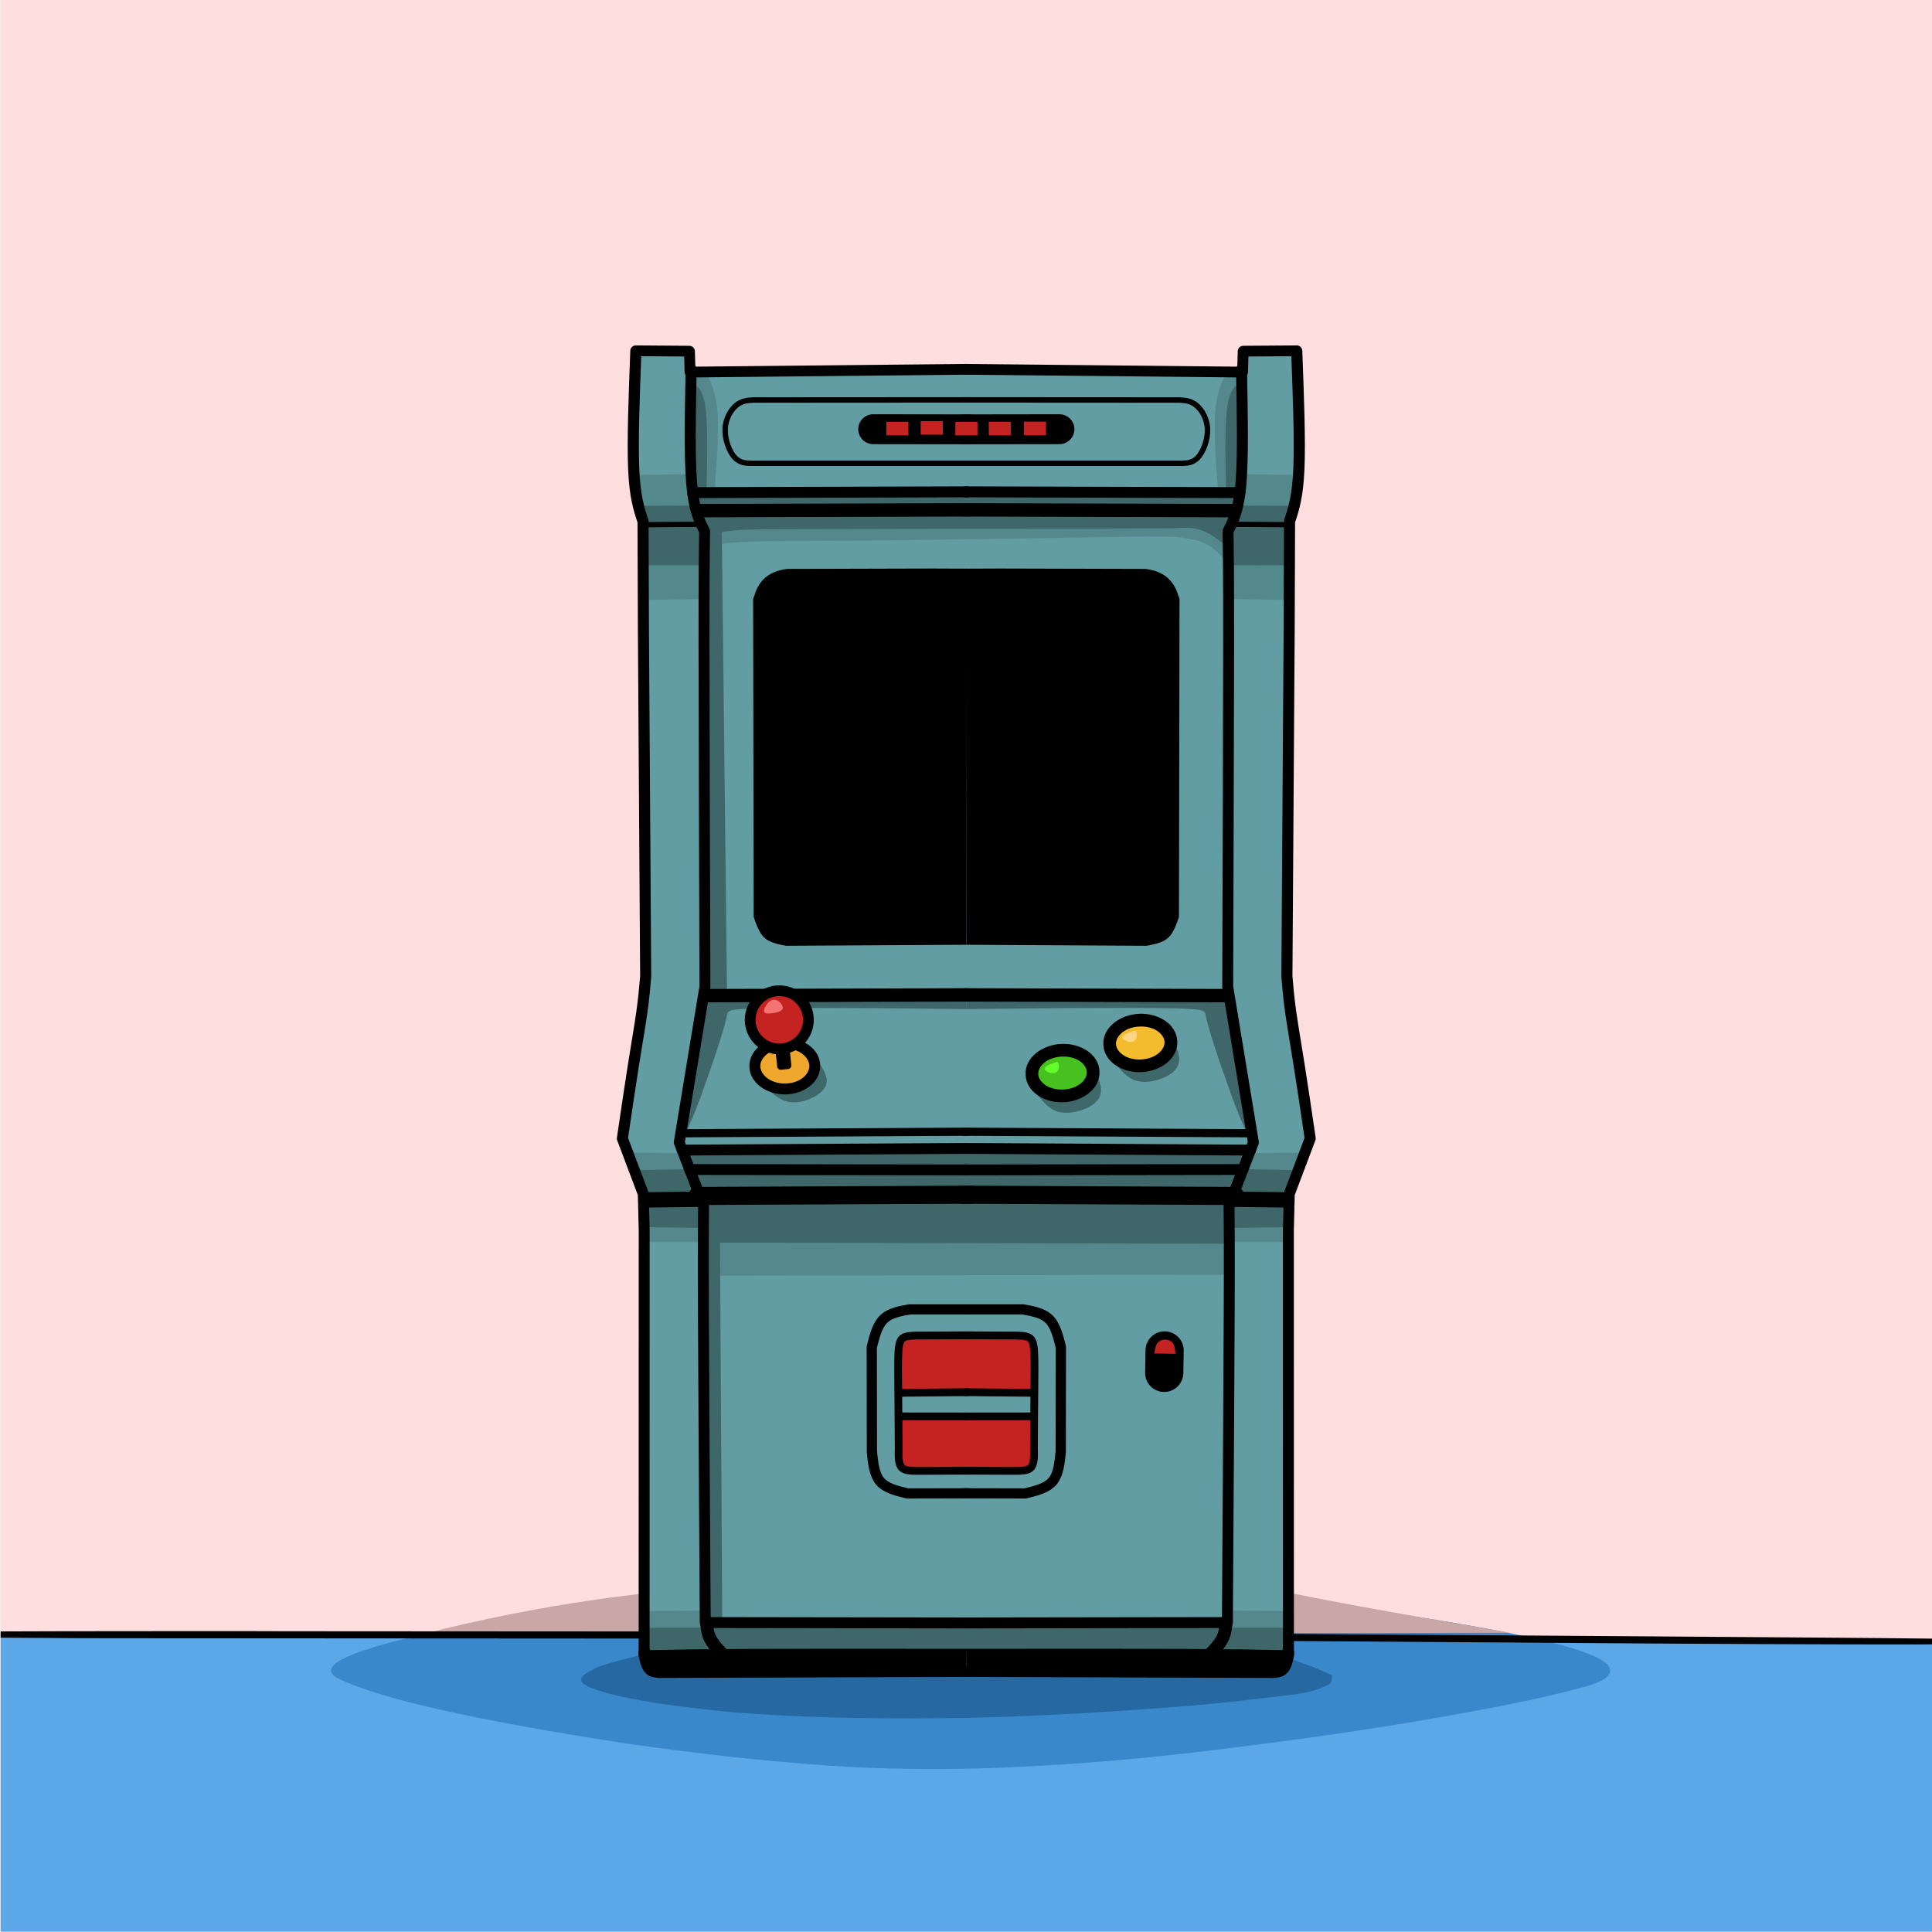
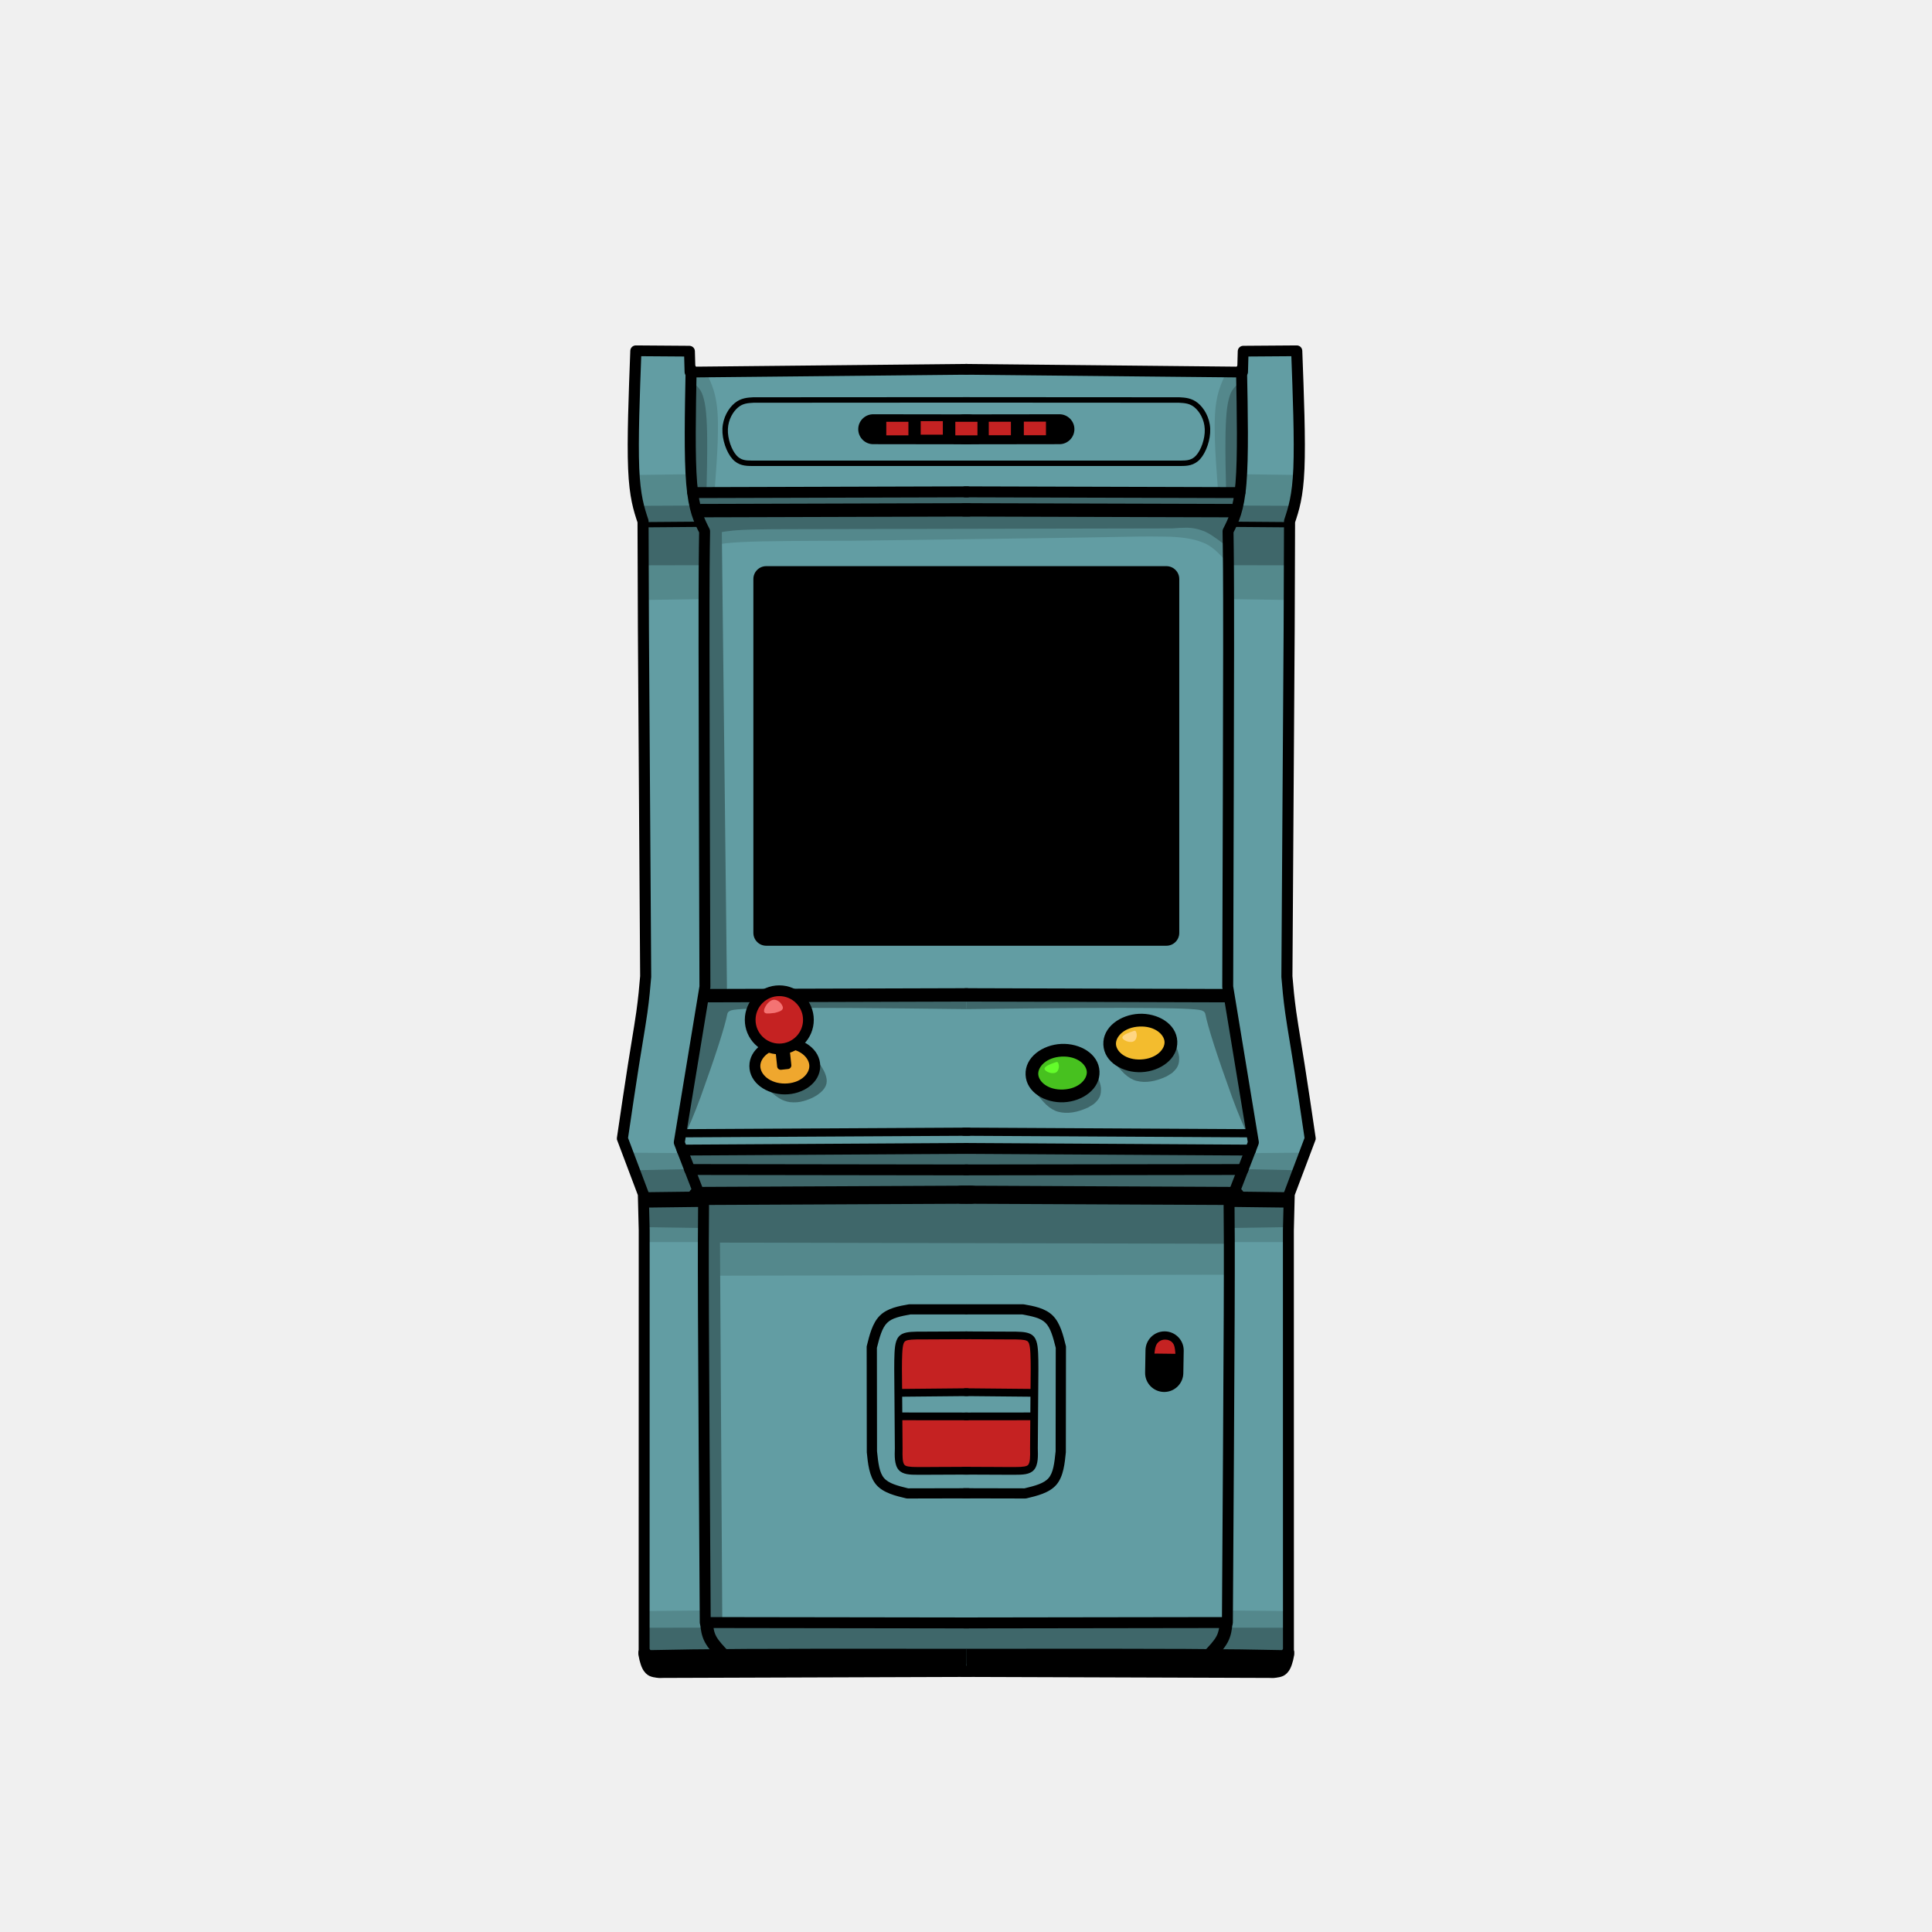
<svg xmlns="http://www.w3.org/2000/svg" xmlns:xlink="http://www.w3.org/1999/xlink" version="1.1" id="arcade" x="0px" y="0px" viewBox="0 0 3002.9 3003" enable-background="new 0 0 3002.9 3003" xml:space="preserve">
+   <mask id="rectangle-mask">
+     <rect x="1171" y="880" width="662" height="590" fill="white" rx="20" ry="20" />
+   </mask>
  <g>
-     <g>
-       <defs>
-         <rect id="SVGID_1_" x="1" width="3002.9" height="3003" />
-       </defs>
-       <clipPath id="SVGID_2_">
-         <use xlink:href="#SVGID_1_" overflow="visible" />
-       </clipPath>
-       <rect x="2" y="1.2" clip-path="url(#SVGID_2_)" fill="#FFFFFF" width="3000" height="3000" />
-       <path clip-path="url(#SVGID_2_)" fill="#FEDEDE" d="M2,0C1.7,0,1.4,0.1,1.2,0.3C1,0.6,0.8,0.8,0.8,1.2v3000c0,0.6,0.5,1.2,1.2,1.2    h3000c0.3,0,0.6-0.1,0.8-0.3c0.2-0.2,0.3-0.5,0.3-0.8V1.2c0-0.6-0.5-1.2-1.2-1.2H2z M2,0" />
-       <path clip-path="url(#SVGID_2_)" fill="#5BA7E8" d="M0.8,2539.6v461.6c0,0.6,0.5,1.2,1.2,1.2h3000c0.3,0,0.6-0.1,0.8-0.3    c0.2-0.2,0.3-0.5,0.3-0.8v-447.8l-1565.3-7.2L0.8,2539.6z M0.8,2539.6" />
-     </g>
-     <path fill="#3988CB" d="M2120.1,2500.9l18.7,2.8c224.8,32.4,345.4,61.2,361.8,86.3c7.1,11.1-3,21-30.1,29.7   c-49.7,14.5-125,30.6-225.9,48.4c-111.1,19.8-245.3,39-402.5,57.4c-98.1,11.2-196.5,18.7-295,22.4c-87.8,3.2-173.8,2.1-258-3.4   c-99.7-7-204.9-18.5-315.6-34.5c-235.2-36.1-384.4-69.8-447.7-101c-42.6-22.1,35.4-52,233.9-89.7c141.7-24.5,254.4-41,338.2-49.5   c148-15.2,263.4-22.8,346-22.9C1623.3,2443.2,1848.6,2461.2,2120.1,2500.9" />
-     <path fill="#CAA7A7" d="M2347.5,2537.9l-50.9-8.8c-193.4-32.9-339.7-61.1-438.7-84.6l-301-29l-241.7,27.4l-282.7,30.1   c-37.2,4.2-72.6,8.6-106.2,13.3c-90.8,13.1-180.2,30.9-268.2,53.5L2347.5,2537.9" />
-     <g>
-       <defs>
-         <rect id="SVGID_3_" x="1" width="3002.9" height="3003" />
-       </defs>
-       <clipPath id="SVGID_4_">
-         <use xlink:href="#SVGID_3_" overflow="visible" />
-       </clipPath>
-       <path clip-path="url(#SVGID_4_)" fill="#2669A2" d="M2070.3,2603.8l-3.7-1.6c-61.3-28.4-158.2-54.9-290.7-79.6    c-69.1-12.8-123.1-20.9-162-24.1c-50.7-4.5-93.2-6-127.6-4.5c-58.4,1.9-116.6,7.3-174.5,16.2c-70.2,10.2-154,25.9-251.4,46.9    c-87.6,20.1-133.7,32.7-138.3,37.8c-22.9,10.3-24.8,19.5-5.7,27.6c35.3,14.9,108.4,27.8,219.4,38.7c95,7.8,206.1,11,333.5,9.5    c49.6-0.3,119.1-2.8,208.3-7.4c106-6.4,186.1-12.5,240.4-18.5l92.9-10.9c14.1-2.2,22.5-3.7,25.2-4.6c11-2.6,21.4-6.7,31.2-12.2    C2069.7,2615.5,2070.6,2611.1,2070.3,2603.8" />
-       <path clip-path="url(#SVGID_4_)" d="M316.6,2535.3c-98.9,0-172.2,0.1-219.8,0.2c-33.9,0.1-65.8,0.2-95.9,0.3h0v9.7h0    c40.5,0.3,81,0.5,121.5,0.8l66.8,0.1l1016.8,0.6c150.6,0.2,249.7,0.4,297.3,0.6c69.8,0.3,143.2,0.7,220.3,1.2l846.2,5.8    c133.9,0.8,232.2,1.2,294.7,1.3c22,0,43.3,0.1,64,0.1c16.7,0,32.9,0,48.7,0l25.9-0.1v-8.9c-24.5-0.3-50.6-0.5-78.1-0.8    c-22.4-0.2-87.1-0.8-194.1-1.5l-922-6.4c-131.9-0.9-248.5-1.6-349.8-1.9c-87.8-0.3-143.4-0.4-166.9-0.4c-0.8,0-1.5,0-2.2,0    l-841.3-0.5C400.5,2535.3,356.4,2535.3,316.6,2535.3L316.6,2535.3z M316.6,2535.3" />
-     </g>
    <path fill="#629DA3" d="M2010.4,548.1l-77.7,0.2l-6.4,32.4l-853.8-1.2l-2.9-35.3l-82.1-0.7c-14.1,98.2-8.4,189.6,16.9,274.3   l2.7,699.8l-38.4,246.6l30,94.3l3.4,706l26.5,35.9l951.2,2.7l23.5-57.8l2.2-687.2l31.1-89.3l-35.5-218.3l3.7-739.1l14.9-81.1   l-1.1-117.2L2010.4,548.1" />
    <path fill="#EFA72E" d="M1263.6,1656.1l-0.4,4.1c-1.9,8.3-7.4,14.9-16.4,19.8c-9.2,5-19.9,7-32.3,6c-11.8-1.3-21.3-5.1-28.4-11.5   c-2.3-2.1-4.1-4.3-5.6-6.7l-1.9-3.7c-1-2.6-1.5-5.2-1.5-8c0.3-8.6,4.5-15.7,12.7-21.4c8.1-5.7,18.3-8.6,30.6-8.9   c12.3,0.2,22.5,3.2,30.6,8.9C1259.1,1640.5,1263.3,1647.6,1263.6,1656.1" />
    <polyline fill="#C52222" points="1404.8,2076.3 1603.5,2078.3 1607.9,2163.1 1508,2160.6 1396.4,2166.3 1395.4,2126.3    1404.8,2076.3  " />
    <path fill="#C52222" d="M1398.5,2199.8l-1.3,8.4c-4.9,33-6.1,52.7-3.7,59c1.7,11.6,7.3,18.8,16.8,21.8c3.7,1.5,10,2.2,18.9,2.1   c8.9-0.3,20.8-1.8,35.5-4.5l96.8-2.9l40-2.7l7.4-81.9L1398.5,2199.8" />
    <path fill="#3F686B" d="M1187.9,1687l3.2,3.2c6.2,6.7,13,12.4,20.3,17c4.9,3,10.4,5,16.3,5.9c7.6,0.8,14.6,0.3,21-1.6l5-1.5   c3.3-1.1,6.6-2.5,9.7-4c3.1-1.5,6-3.3,8.6-5.2c5.4-3.8,9.2-8.1,11.4-12.8l1.2-3.6c0.5-2.5,0.6-5,0.2-7.6c-0.8-5.2-2.9-10.5-6.2-16   c-2.3-4.1-7.2-11.1-14.8-21c0.2,13-0.7,22.4-2.6,28.2c-0.7,2.3-1.7,4.5-2.8,6.5l-2,2.8c-1.5,1.8-3.2,3.3-5.3,4.7   c-5.2,3-11.9,4.9-20.3,5.5C1221.1,1688.5,1206.9,1688.3,1187.9,1687" />
    <path fill="#3F676A" d="M1918.7,794.4l-418.5-0.3l-418.5-0.3c-3-10-6-20-9.1-30c284.1,0.9,568.2,1.9,852.3,2.8L1918.7,794.4" />
    <path fill="#3F676A" d="M2009.2,787.3l-4.4,24.2l-0.2,35.8L2009.2,787.3z M2009.2,787.3" />
    <polyline fill="#54898C" points="1926.7,787.1 1907.7,827.8 1911.2,931.2 2003.9,932.6 2005.7,810.4 2024.1,738.4 1928.7,737.1    1926.7,787.1  " />
    <polyline fill="#54898C" points="1077.3,787.1 1096.2,827.8 1092.8,931.2 1000.1,932.6 998.2,810.4 979.9,738.4 1075.3,737.1    1077.3,787.1  " />
    <path fill="#3F676A" d="M1926.3,785.8l42.5,0.2l42.5,0.2c-2.8,30.8-5.6,61.6-8.4,92.5c-31.3-0.1-62.7-0.1-94-0.2   c0.8-17.1,1.7-34.1,2.5-51.2L1926.3,785.8" />
    <path fill="#3F676A" d="M1077.7,785.8l-42.5,0.2l-42.5,0.2c2.8,30.8,5.6,61.6,8.4,92.5c31.3-0.1,62.7-0.1,94-0.2   c-0.9-17.1-1.7-34.1-2.6-51.2L1077.7,785.8" />
    <path fill="#3F676A" d="M1502.1,1546l409.6,1.2l28,216.4c-5.9-10.5-14.2-30.1-24.8-58.7c-23.5-65.2-37.4-108.4-41.6-129.6   c-0.8-2-2.1-3.4-3.9-3.9c-2.1-2.7-27.7-4.1-76.7-4.5c-53.3-0.7-150.2-0.1-290.8,1.6L1502.1,1546" />
    <path fill="#3F676A" d="M1501.9,1546l-409.6,1.2l-28,216.4c5.9-10.5,14.2-30.1,24.8-58.7c23.5-65.2,37.4-108.4,41.6-129.6   c0.8-2,2.1-3.4,3.9-3.9c2.1-2.7,27.7-4.1,76.7-4.5c53.3-0.7,150.2-0.1,290.8,1.6L1501.9,1546" />
    <polyline fill="#54888C" points="1940.6,1792.4 2031.4,1791.6 2003,1860.7 2003.6,1930.6 1910.6,1930.7 1918,1855.5 1940.6,1792.4     " />
    <polyline fill="#54888C" points="1063.4,1792.4 972.6,1791.6 1001,1860.7 1000.4,1930.6 1093.4,1930.7 1086,1855.5 1063.4,1792.4     " />
    <path fill="#3F676A" d="M1934.1,1817.2l41.7,0.9l41.7,0.9c-5.1,29.5-10.2,58.9-15.3,88.4c-29.1,0.4-58.2,0.8-87.3,1.3   c-0.2-17.5-0.4-35-0.5-52.5L1934.1,1817.2" />
    <path fill="#3F676A" d="M1069.9,1817.2l-41.7,0.9l-41.7,0.9c5.1,29.5,10.2,58.9,15.3,88.4c29.1,0.4,58.2,0.8,87.3,1.3   c0.2-17.5,0.4-35,0.5-52.5L1069.9,1817.2" />
    <path fill="#54888C" d="M1905.2,2503.2l50.2,0.5l50.2,0.5c-1.8,24.4-3.7,48.8-5.5,73.3c-33.7,1.3-67.5,2.6-101.2,4L1905.2,2503.2" />
    <path fill="#54888C" d="M1098.8,2503.2l-50.2,0.5l-50.2,0.5c1.8,24.4,3.7,48.8,5.5,73.3c33.7,1.3,67.5,2.6,101.2,4L1098.8,2503.2" />
    <path fill="#3F676A" d="M1903.6,2529.9l50.5,0.1l50.5,0.1c-2.2,18.2-4.3,36.5-6.5,54.7c-34.9,2-69.9,3.9-104.8,5.9L1903.6,2529.9" />
    <path fill="#3F676A" d="M1100.4,2529.9l-50.5,0.1l-50.5,0.1c2.2,18.2,4.3,36.5,6.5,54.7c34.9,2,69.9,3.9,104.8,5.9L1100.4,2529.9" />
    <path fill="#54888C" d="M1909,574.3l-2.2,4.1c-4.5,8-8.4,17.2-11.9,27.7c-1.1,3.6-2.1,7.4-3,11.6l-1.2,6.5   c-0.8,4.5-1.4,9.3-1.8,14.5c-0.4,5.2-0.7,10.9-0.8,16.9c-0.2,2.6-0.1,12.3,0.3,29.1c0.5,17.1,2.1,43.2,4.8,78.2l34.4-2.4l4-173.5   L1909,574.3" />
    <path fill="#54888C" d="M1095,574.3l2.2,4.1c4.5,8,8.4,17.2,11.9,27.7c1.1,3.6,2.1,7.4,3,11.6l1.2,6.5c0.8,4.5,1.4,9.3,1.8,14.5   c0.4,5.2,0.7,10.9,0.8,16.9c0.2,2.6,0.1,12.3-0.3,29.1c-0.5,17.1-2.1,43.2-4.8,78.2l-34.4-2.4l-4-173.5L1095,574.3" />
    <path fill="#3F676A" d="M1930.5,593.9l-2.4,1.2c-4.8,1.9-9.2,6-13.2,12.2c-1.3,2.2-2.5,4.9-3.5,8.1l-1.5,5.2   c-1,3.7-1.8,8.1-2.5,13.2c-0.7,5.1-1.2,10.8-1.6,17.2l-0.5,10c-0.3,7-0.5,14.4-0.5,22.3c-0.3,19.5,0.2,50.5,1.3,92.9l25.4-14.7   L1930.5,593.9" />
    <path fill="#3F676A" d="M1073.5,593.9l2.4,1.2c4.8,1.9,9.2,6,13.2,12.2c1.3,2.2,2.5,4.9,3.5,8.1l1.5,5.2c1,3.7,1.8,8.1,2.5,13.2   c0.7,5.1,1.2,10.8,1.6,17.2l0.5,10c0.3,7,0.5,14.4,0.5,22.3c0.2,19.5-0.2,50.5-1.3,92.9l-25.4-14.7L1073.5,593.9" />
    <path fill="#54888C" d="M1910.1,1854.7l-0.2,63.3l-0.2,63.3c-271,0.5-542,1-813,1.6c-3-41.2-6-82.4-9-123.6L1910.1,1854.7" />
    <path fill="#3F676A" d="M1912.1,1933.2l-410.2-0.9l-410.2-0.9c1.4-24.9,2.7-49.8,4.1-74.7c273.9,0.4,547.9,0.8,821.8,1.2   L1912.1,1933.2" />
    <path fill="#3F676A" d="M1943.7,1790.4l-11.5,36.5l-11.5,36.5c-278.8,0.6-557.5,1.2-836.3,1.9c-9-24.8-17.9-49.5-26.9-74.3   L1943.7,1790.4" />
    <path fill="#3F676A" d="M1118.7,1866l2,329l2,329c-9.5,0.7-19,1.4-28.6,2.2c-1.9-221.3-3.8-442.6-5.7-663.9L1118.7,1866" />
    <path fill="#3F676A" d="M1907.2,2518.1l-406.4,2.4l-406.4,2.4c11.1,22.5,22.3,45.1,33.4,67.6c249.1-3.1,498.1-6.2,747.2-9.2   L1907.2,2518.1" />
-     <g>
-       <defs>
-         <path id="SVGID_5_" d="M1407,2079l-11.1,29.9c33.1,1,56.1,1.3,69,0.9c13.3-0.2,22.9-1.3,28.5-3.1c3.6-1.3,5.8-2.8,6.8-4.6     c0.8-0.7,1.5-3.8,2.3-9.3c0-0.5,0.7-2.2,2.1-5.1c2.2-4,6.2-9.3,12-15.9L1407,2079" />
-       </defs>
-       <clipPath id="SVGID_6_">
-         <use xlink:href="#SVGID_5_" overflow="visible" />
-       </clipPath>
-     </g>
    <path fill="#54888C" d="M1917.8,795l-9.6,81c-13.9-17.8-27-28.8-39.3-33c-14.1-5.7-33.7-8.7-58.9-8.9c-15.7-0.3-29.3-0.3-41.1-0.1   c-75.6,1.5-200.8,3.3-375.8,5.6l-69.9,0.9c-34,0-66.2,0.2-96.6,0.4c-24.1,0.3-37.9,0.5-41.5,0.6c-25.5,0.5-44.4,1.5-56.5,2.9   c-14.5,1.6-25,4.1-31.6,7.5l-9.8-56.8L1917.8,795" />
    <path fill="#3F676A" d="M1908.7,850.7l-3.5-2.7c-16.1-12.8-27.8-20.4-35-22.8c-9-3.5-18.4-5.2-28.3-4.9c-4.4,0-10.9,0.3-19.7,1   l-600.7,1.2c-18.4,0-36,0.2-52.6,0.6c-22.4,0.5-39.5,2.1-51.4,4.9c-9.6,1.9-18.4,6.7-26.4,14.4l-12.8-48.1l844.5-2L1908.7,850.7" />
    <path fill="#3F676A" d="M1121.6,795.3l8.5,755c-12.1,42.2-20.5,62.3-25.2,60.3c-4.9,1.5-8.7-14.7-11.4-48.6   c-3.3-46.3-4.6-130.6-3.9-253c0.4-97,2.5-257.7,6.3-482.1l-17.6-34.8L1121.6,795.3" />
    <path d="M1500.6,565.7l431,4.3l-8.6,8.3l0.9-32.5c0.1-4.6,3.9-8.2,8.4-8.3l83.3-0.6c4.6,0,8.4,3.6,8.6,8.2   c2.6,69.2,5.3,138.9,3.4,183.5c-1.9,45.2-8.5,65.1-15,84.6l0.4-2.7l-0.6,168.5v0l-3.5,539l0-0.8c1.4,16.9,2.9,33.6,5.9,55.2   c1.9,13.4,4.4,28.7,7.3,46.4c1.8,11,3.8,23,5.8,35.9c5.3,33.6,11.2,73.6,17.1,113.7c0.2,1.4,0.1,2.9-0.5,4.2l-32.5,86.2l0.5-2.8   l-1.4,56.2l0-0.2l0.1,653.5c0,1.7-0.5,3.3-1.4,4.7l-22.4,34.1c-1.6,2.4-4.3,3.9-7.1,3.8l-484.1-1.6c-4.7,0-8.5-3.8-8.5-8.5   c0-4.7,3.8-8.5,8.5-8.5l484.1,1.6l-7.1,3.8l22.4-34.1l-1.4,4.7l-0.1-653.5c0-0.1,0-0.1,0-0.2l1.4-56.2c0-1,0.2-1.9,0.5-2.8   l32.5-86.2l-0.5,4.2c-5.9-40.1-11.8-80-17.1-113.5c-2-12.8-4-24.8-5.8-35.8c-2.9-17.6-5.5-33.2-7.4-46.8c-3.1-22.2-4.6-39.3-6-56.2   c0-0.3,0-0.5,0-0.8l3.5-539l0,0l0.6-168.5c0-0.9,0.2-1.8,0.4-2.7c6.2-18.6,12.3-36.8,14.1-80c1.8-43.8-0.8-112.7-3.4-182.1l8.6,8.2   l-83.3,0.6l8.5-8.3l-0.9,32.5c-0.1,4.6-4,8.3-8.6,8.3l-431-4.3c-4.7,0-8.5-3.9-8.4-8.6C1492.1,569.4,1495.9,565.6,1500.6,565.7   L1500.6,565.7z M1500.6,565.7" />
    <path d="M1503.4,565.7l-431,4.3l8.6,8.3l-0.9-32.5c-0.1-4.6-3.9-8.2-8.5-8.3l-83.3-0.6c-4.6,0-8.4,3.6-8.6,8.2   c-2.6,69.2-5.3,138.9-3.4,183.5c1.9,45.2,8.5,65.1,15,84.6l-0.4-2.7l0.6,168.5v0l3.5,539l0-0.8c-1.4,16.9-2.9,33.6-5.9,55.2   c-1.9,13.4-4.4,28.7-7.3,46.4c-1.8,11-3.8,23-5.8,35.9c-5.3,33.6-11.2,73.6-17.1,113.7c-0.2,1.4-0.1,2.9,0.5,4.2l32.5,86.2   l-0.5-2.8l1.4,56.2l0-0.2l-0.1,653.5c0,1.7,0.5,3.3,1.4,4.7l22.4,34.1c1.6,2.4,4.3,3.9,7.1,3.8l484.1-1.6c4.7,0,8.5-3.8,8.5-8.5   c0-4.7-3.8-8.5-8.5-8.5l-484.1,1.6l7.1,3.8l-22.4-34.1l1.4,4.7l0.1-653.5c0-0.1,0-0.1,0-0.2l-1.4-56.2c0-1-0.2-1.9-0.5-2.8   l-32.5-86.2l0.5,4.2c5.9-40.1,11.8-80,17.1-113.5c2-12.8,4-24.8,5.8-35.8c2.9-17.6,5.5-33.2,7.4-46.8c3.1-22.2,4.6-39.3,6-56.2   c0-0.3,0-0.5,0-0.8l-3.5-539v0l-0.6-168.5c0-0.9-0.2-1.8-0.4-2.7c-6.2-18.6-12.3-36.8-14.1-80c-1.8-43.8,0.8-112.7,3.4-182.1   l-8.6,8.2l83.3,0.6l-8.5-8.3l0.9,32.5c0.1,4.6,3.9,8.3,8.6,8.3l431-4.3c4.7,0,8.5-3.9,8.4-8.6   C1511.9,569.4,1508.1,565.6,1503.4,565.7L1503.4,565.7z M1503.4,565.7" />
    <path d="M1938.3,573.7c1.3,67.5,2.7,135.7-0.9,178.2c-3.6,43.3-12.4,60.6-21,77.5l0.9-4l0,0.6c0.5,31.8,1,64,0.9,181.3   c-0.1,118-0.8,322.2-1.4,526.4l-0.1-1.4l39.9,242.1c0.2,1.5,0.1,3-0.5,4.5l-37.8,97.8l0.6-3.2c0.3,30.6,0.6,61.2,0.2,169.3   c-0.4,108-1.6,293.7-2.8,479.2c0,4.7-3.8,8.4-8.5,8.5l-408.9,0.6c-4.7,0-8.5-3.8-8.5-8.5c0-4.7,3.8-8.5,8.5-8.5l408.9-0.6l-8.5,8.5   c1.2-185.5,2.4-371.1,2.8-479.1c0.4-108,0.1-138.5-0.2-169.1c0-1.1,0.2-2.2,0.6-3.2l37.8-97.8l-0.5,4.5l-39.9-242.1   c-0.1-0.5-0.1-0.9-0.1-1.4c0.7-204.1,1.3-408.3,1.4-526.3c0.1-117.2-0.4-149.4-0.9-181v0l0-0.6c0-1.4,0.3-2.8,0.9-4   c7.9-15.5,15.8-30.6,19.2-71.2c3.4-41.4,2.1-108.6,0.8-176.5c-0.1-4.7,3.6-8.6,8.3-8.7C1934.3,565.2,1938.2,569,1938.3,573.7   L1938.3,573.7z M1938.3,573.7" />
    <path d="M1065.7,573.7c-1.3,67.5-2.7,135.7,0.9,178.2c3.6,43.3,12.3,60.6,21,77.5l-0.9-4l0,0.6c-0.5,31.8-1,64-0.9,181.3   c0.1,118,0.8,322.2,1.4,526.4l0.1-1.4l-39.9,242.1c-0.2,1.5-0.1,3,0.5,4.5l37.8,97.8l-0.6-3.2c-0.3,30.6-0.6,61.2-0.2,169.3   c0.4,108,1.6,293.7,2.8,479.2c0,4.7,3.8,8.4,8.5,8.5l408.9,0.6c4.7,0,8.5-3.8,8.5-8.5c0-4.7-3.8-8.5-8.5-8.5l-408.9-0.6l8.5,8.5   c-1.2-185.5-2.4-371.1-2.8-479.1c-0.4-108-0.1-138.5,0.2-169.1c0-1.1-0.2-2.2-0.6-3.2l-37.8-97.8l0.5,4.5l39.9-242.1   c0.1-0.5,0.1-0.9,0.1-1.4c-0.7-204.1-1.3-408.3-1.4-526.3c-0.1-117.2,0.4-149.4,0.9-181v0l0-0.6c0-1.4-0.3-2.8-0.9-4   c-7.9-15.5-15.8-30.6-19.2-71.2c-3.4-41.4-2.1-108.6-0.8-176.5c0.1-4.7-3.6-8.6-8.3-8.7C1069.7,565.2,1065.8,569,1065.7,573.7   L1065.7,573.7z M1065.7,573.7" />
    <path d="M1927.2,774.2l-426.9-1.2c-4.7,0-8.5-3.8-8.5-8.5c0-4.7,3.8-8.5,8.5-8.5l426.9,1.2c4.7,0,8.5,3.8,8.5,8.5   C1935.7,770.4,1931.9,774.2,1927.2,774.2L1927.2,774.2z M1927.2,774.2" />
    <path d="M1076.8,774.2l426.9-1.2c4.7,0,8.5-3.8,8.5-8.5c0-4.7-3.8-8.5-8.5-8.5l-426.9,1.2c-4.7,0-8.5,3.8-8.5,8.5   C1068.3,770.4,1072.1,774.2,1076.8,774.2L1076.8,774.2z M1076.8,774.2" />
    <path d="M1497.2,617.3l335.7,0.2c0.1,0,0.2,0,0.2,0c8.9,0.5,19.1,1,28.9,9c9.5,7.8,18.3,22.4,19.1,39.8c0.7,17.2-6.4,37-15.7,47.3   c-9.2,10.1-20.2,10.7-29.8,10.7c-0.7,0-1.5,0-2.2,0h0l-331.7,0c-2.3,0-4.2-1.9-4.2-4.2c0-2.3,1.9-4.2,4.2-4.2l331.7,0h0   c0.7,0,1.4,0,2.2,0c9.3,0,16.9-0.6,23.5-7.9c7.7-8.4,14.2-26.1,13.5-41.2c-0.6-14.9-8.3-27.4-16-33.7c-7.4-6.1-15-6.6-24-7.1l0.2,0   l-335.7-0.2c-2.3,0-4.2-1.9-4.2-4.2C1493,619.2,1494.9,617.3,1497.2,617.3L1497.2,617.3z M1497.2,617.3" />
    <path d="M1506.8,617.3l-335.7,0.2c-0.1,0-0.2,0-0.2,0c-8.9,0.5-19.1,1-28.9,9c-9.5,7.8-18.3,22.4-19.1,39.8   c-0.7,17.2,6.4,37,15.7,47.3c9.2,10.1,20.2,10.7,29.8,10.7c0.7,0,1.5,0,2.2,0h0l331.7,0c2.3,0,4.2-1.9,4.2-4.2   c0-2.3-1.9-4.2-4.2-4.2l-331.7,0h0c-0.7,0-1.4,0-2.2,0c-9.3,0-16.9-0.6-23.5-7.9c-7.7-8.4-14.2-26.1-13.5-41.2   c0.6-14.9,8.3-27.4,16-33.7c7.4-6.1,15-6.6,24-7.1l-0.2,0l335.7-0.2c2.3,0,4.2-1.9,4.2-4.2C1511,619.2,1509.1,617.3,1506.8,617.3   L1506.8,617.3z M1506.8,617.3" />
    <path d="M1907.5,1558l-406.4-1.2c-5.8,0-10.4-4.7-10.4-10.4c0-5.8,4.7-10.4,10.4-10.4l406.4,1.2c5.8,0,10.4,4.7,10.4,10.4   C1918,1553.3,1913.3,1558,1907.5,1558L1907.5,1558z M1907.5,1558" />
    <path d="M1096.5,1558l406.4-1.2c5.8,0,10.4-4.7,10.4-10.4c0-5.8-4.7-10.4-10.4-10.4l-406.4,1.2c-5.7,0-10.4,4.7-10.4,10.4   C1086,1553.3,1090.7,1558,1096.5,1558L1096.5,1558z M1096.5,1558" />
    <path d="M1914.6,804.1l-416.1-1.2c-5.8,0-10.4-4.7-10.4-10.4c0-5.8,4.7-10.4,10.4-10.4l416.1,1.2c5.8,0,10.4,4.7,10.4,10.4   C1925,799.4,1920.4,804.1,1914.6,804.1L1914.6,804.1z M1914.6,804.1" />
    <path d="M1089.4,804.1l416.1-1.2c5.8,0,10.4-4.7,10.4-10.4c0-5.8-4.7-10.4-10.4-10.4l-416.1,1.2c-5.8,0-10.4,4.7-10.4,10.4   C1079,799.5,1083.6,804.1,1089.4,804.1L1089.4,804.1z M1089.4,804.1" />
    <path d="M2003.9,819.7l-89.5-0.7c-2.3,0-4.1-1.9-4.1-4.1c0-2.3,1.9-4.1,4.1-4.1l89.5,0.7c2.3,0,4.1,1.9,4.1,4.1   C2008,817.9,2006.2,819.7,2003.9,819.7L2003.9,819.7z M2003.9,819.7" />
    <path d="M1000.1,819.7l89.5-0.7c2.3,0,4.1-1.9,4.1-4.1c0-2.3-1.9-4.1-4.1-4.1l-89.5,0.7c-2.3,0-4.1,1.9-4.1,4.1   C996,817.9,997.8,819.7,1000.1,819.7L1000.1,819.7z M1000.1,819.7" />
    <path d="M1940.3,1767.8l-441.9-2.4c-3.5,0-6.3-2.9-6.3-6.4c0-3.5,2.9-6.3,6.4-6.3l442,2.4c3.5,0,6.3,2.9,6.3,6.4   C1946.6,1765,1943.8,1767.8,1940.3,1767.8L1940.3,1767.8z M1940.3,1767.8" />
    <path d="M1063.7,1767.8l442-2.4c3.5,0,6.3-2.9,6.3-6.4c0-3.5-2.9-6.3-6.4-6.3l-442,2.4c-3.5,0-6.3,2.9-6.3,6.4   C1057.4,1765,1060.2,1767.8,1063.7,1767.8L1063.7,1767.8z M1063.7,1767.8" />
    <path d="M1943.7,1796.1l-442.3-2.6c-4.7,0-8.4-3.8-8.4-8.5c0-4.7,3.8-8.4,8.5-8.4l442.3,2.6c4.7,0,8.4,3.8,8.4,8.5   C1952.2,1792.4,1948.4,1796.2,1943.7,1796.1L1943.7,1796.1z M1943.7,1796.1" />
    <path d="M1060.3,1796.1l442.3-2.6c4.7,0,8.4-3.8,8.4-8.5c0-4.7-3.8-8.4-8.5-8.4l-442.3,2.6c-4.7,0-8.4,3.8-8.4,8.5   C1051.8,1792.4,1055.6,1796.2,1060.3,1796.1L1060.3,1796.1z M1060.3,1796.1" />
    <path d="M1932.2,1826.3l-431.6,0.6c-4.7,0-8.5-3.8-8.5-8.4c0-4.7,3.8-8.5,8.4-8.5l431.6-0.6c4.7,0,8.5,3.8,8.5,8.4   C1940.6,1822.5,1936.8,1826.3,1932.2,1826.3L1932.2,1826.3z M1932.2,1826.3" />
    <path d="M1071.8,1826.3l431.6,0.6c4.7,0,8.5-3.8,8.5-8.4c0-4.7-3.8-8.5-8.4-8.5l-431.6-0.6c-4.7,0-8.5,3.8-8.5,8.4   C1063.4,1822.5,1067.2,1826.3,1071.8,1826.3L1071.8,1826.3z M1071.8,1826.3" />
    <path d="M1998.6,1877l-80.6-1c-6.6-0.1-11.9-5.5-11.8-12.1c0.1-6.6,5.5-11.9,12.1-11.8l80.6,1c6.6,0.1,11.9,5.5,11.8,12.1   C2010.7,1871.8,2005.2,1877.1,1998.6,1877L1998.6,1877z M1998.6,1877" />
    <path d="M1005.4,1877l80.6-1c6.6-0.1,11.9-5.5,11.8-12.1c-0.1-6.6-5.5-11.9-12.1-11.8l-80.6,1c-6.6,0.1-11.9,5.5-11.8,12.1   C993.3,1871.8,998.8,1877.1,1005.4,1877L1005.4,1877z M1005.4,1877" />
    <path d="M1920,1873l-425.9-2c-7.8,0-14-6.4-14-14.1c0-7.8,6.4-14,14.1-14l425.9,2c7.8,0,14,6.4,14,14.1   C1934.1,1866.7,1927.7,1873,1920,1873L1920,1873z M1920,1873" />
    <path d="M1084,1873l425.9-2c7.8,0,14-6.4,14-14.1c0-7.8-6.4-14-14.1-14l-425.9,2c-7.8,0-14,6.4-14,14.1   C1069.9,1866.7,1076.3,1873,1084,1873L1084,1873z M1084,1873" />
    <path d="M1503.3,2027.3h86.6c0.5,0,0.9,0,1.4,0.1l0.2,0c14.8,2.6,33,5.7,44.9,17.5c11.8,11.7,16.3,31.1,20.3,47.1   c0.2,0.6,0.2,1.3,0.2,1.9l-0.2,162.7c0,0.3,0,0.5,0,0.8c-1.7,16.7-3.5,37.2-14.6,50.3c-11.2,13.1-30.9,17.5-46.7,21.3   c-0.6,0.1-1.2,0.2-1.9,0.2l-94.8-0.2c-4.4,0-7.9-3.6-7.9-7.9c0-4.4,3.6-7.9,7.9-7.9l94.8,0.2l-1.9,0.2c17.5-4.2,31.1-7.8,38.3-16.2   c7.3-8.5,9-23.1,10.9-41.6l0,0.8l0.2-162.7l0.2,1.9c-4.4-17.6-8.2-31.8-16.1-39.6c-7.7-7.7-20.4-10.2-36.6-13.2l-0.2,0l1.4,0.1   l-86.6,0c-4.4,0-7.9-3.5-7.9-7.9C1495.4,2030.9,1498.9,2027.3,1503.3,2027.3L1503.3,2027.3z M1503.3,2027.3" />
    <path d="M1500.7,2027.3h-86.6c-0.5,0-0.9,0-1.4,0.1h0l-0.2,0c-14.8,2.6-33,5.7-44.9,17.5c-11.8,11.7-16.3,31.1-20.3,47.1   c-0.2,0.6-0.2,1.3-0.2,1.9l0.2,162.7c0,0.3,0,0.5,0,0.8c1.7,16.7,3.5,37.2,14.6,50.3c11.2,13.1,30.9,17.5,46.7,21.3   c0.6,0.1,1.2,0.2,1.9,0.2l94.8-0.2c4.4,0,7.9-3.6,7.9-7.9c0-4.4-3.6-7.9-7.9-7.9l-94.8,0.2l1.9,0.2c-17.5-4.2-31.1-7.8-38.3-16.2   c-7.3-8.5-9-23.1-10.9-41.6l0,0.8l-0.2-162.7l-0.2,1.9c4.4-17.6,8.2-31.8,16.1-39.6c7.7-7.7,20.4-10.2,36.6-13.2h0l0.2,0l-1.4,0.1   l86.6,0c4.4,0,7.9-3.5,7.9-7.9C1508.6,2030.9,1505.1,2027.3,1500.7,2027.3L1500.7,2027.3z M1500.7,2027.3" />
    <path d="M1501.7,2069.5c23.3,0.1,46.7,0.3,63.5,0.3h0.1h0h4.1c13.7,0,24.6,0,31.8,3.4c9.7,4.7,11.6,14.7,12.4,29.7   c0.7,13.7,0.4,34.6,0.2,56.9c0,3.3-0.1,6.9-0.1,10.3v0v0c-0.3,26.2-0.4,53.8-0.6,81.3l0-0.2l0,0.1v0c0.3,10.5,1.1,25.5-6,33.5   c-6.4,7.3-17.8,7.5-30,7.5c-2.3,0-4.9,0-7.5,0l-1.2,0c-18.4-0.1-44.2-0.2-70.4-0.3h0h-0.3c-3.3,0-6-2.7-6-6c0-3.3,2.7-6,6-6h0.3   c26.1,0.1,52,0.1,70.5,0.3l1.2,0c2.6,0,5.1,0,7.4,0c14.1,0,18.9-1.1,21-3.4c3.1-3.6,3.3-12.1,3-25.2v0l0-0.1c0-0.1,0-0.1,0-0.2   c0.1-27.5,0.3-55,0.6-81.3v0v0c0-3.4,0.1-6.9,0.1-10.3c0.3-22.5,0.5-42.9-0.2-56.2c-0.8-16-3-18.2-5.6-19.5   c-4.1-2-11.4-2.2-26.5-2.2h-0.2h0l-1.9,0h-2.2c-16.8,0-40.2-0.1-63.5-0.3c-3.3,0-6-2.7-6-6.1   C1495.7,2072.1,1498.4,2069.4,1501.7,2069.5L1501.7,2069.5z M1501.7,2069.5" />
    <path d="M1502.3,2069.5c-23.3,0.1-46.7,0.3-63.5,0.3h-4.2c-13.7,0-24.6,0-31.8,3.4c-9.7,4.7-11.6,14.7-12.4,29.7   c-0.7,13.7-0.4,34.6-0.2,56.9c0,3.3,0.1,6.9,0.1,10.3v0v0c0.3,26.2,0.4,53.8,0.6,81.3v-0.2l0,0.1v0c-0.3,10.5-1.1,25.5,6,33.5   c6.4,7.3,17.8,7.5,30,7.5c2.3,0,4.9,0,7.5,0l1.2,0c18.4-0.1,44.2-0.2,70.4-0.3h0h0.3c3.3,0,6-2.7,6-6c0-3.3-2.7-6-6-6h-0.3   c-26.1,0.1-52,0.1-70.5,0.3l-1.2,0c-2.6,0-5.1,0-7.4,0c-14.1,0-18.9-1.1-21-3.4c-3.1-3.6-3.3-12.1-3-25.2v-0.1c0-0.1,0-0.1,0-0.2   c-0.1-27.5-0.3-55-0.6-81.3v0l0,0v0c0-3.4-0.1-6.9-0.1-10.3c-0.3-22.5-0.5-42.9,0.2-56.2c0.8-16,3-18.2,5.6-19.5   c4.1-2,11.4-2.2,26.5-2.2h0.2h0l1.9,0h2.2c16.8,0,40.2-0.1,63.5-0.3c3.3,0,6-2.7,6-6.1C1508.3,2072.1,1505.6,2069.4,1502.3,2069.5   L1502.3,2069.5z M1502.3,2069.5" />
    <path d="M1604.8,2171l-104.2-1c-3.3,0-6-2.8-6-6.1c0-3.3,2.8-6,6.1-6l104.2,1c3.3,0,6,2.8,6,6.1   C1610.9,2168.4,1608.1,2171,1604.8,2171L1604.8,2171z M1604.8,2171" />
    <path d="M1399.2,2171l104.2-1c3.3,0,6-2.8,6-6.1c0-3.3-2.8-6-6.1-6l-104.2,1c-3.3,0-6,2.8-6,6.1   C1393.1,2168.4,1395.9,2171,1399.2,2171L1399.2,2171z M1399.2,2171" />
    <path d="M1606.8,2207.5l-106,0.1c-3.3,0-6-2.7-6-6c0-3.3,2.7-6,6-6l106-0.1c3.3,0,6,2.7,6,6   C1612.8,2204.8,1610.1,2207.5,1606.8,2207.5L1606.8,2207.5z M1606.8,2207.5" />
    <path d="M1397.2,2207.5l106,0.1c3.3,0,6-2.7,6-6c0-3.3-2.7-6-6-6l-106-0.1c-3.3,0-6,2.7-6,6   C1391.2,2204.8,1393.9,2207.5,1397.2,2207.5L1397.2,2207.5z M1397.2,2207.5" />
    <path d="M1810.2,2069.4c-16.2,0-29.4,13-29.7,29.2l-0.6,34.8c-0.3,16.4,12.8,29.9,29.2,30.2c0.2,0,0.3,0,0.5,0   c16.2,0,29.4-13,29.7-29.2l0.6-34.8c0.3-16.4-12.8-29.9-29.2-30.2C1810.6,2069.4,1810.4,2069.4,1810.2,2069.4L1810.2,2069.4z    M1810.2,2069.4" />
    <path fill="#C52222" d="M1811,2082.2c-5.2,0.1-9.3,2.1-12.3,6c-1.4,1.9-2.3,4.1-2.9,6.6c-0.5,2-1,5.1-1.4,9.1l32.6,0.4   c-0.3-4.7-0.8-8.2-1.3-10.5c-0.6-2.2-1.1-3.5-1.3-3.8c-0.4-0.8-0.8-1.5-1.3-2.2c-1.4-1.9-3.2-3.3-5.4-4.2   C1815.5,2082.6,1813.3,2082.2,1811,2082.2L1811,2082.2z M1811,2082.2" />
    <path d="M1498.8,644.1l147.9-0.2c12.8,0,23.3,10.4,23.3,23.2c0,12.8-10.4,23.3-23.2,23.3l-147.9,0.2c-12.8,0-23.3-10.4-23.3-23.2   C1475.5,654.6,1485.9,644.2,1498.8,644.1L1498.8,644.1z M1498.8,644.1" />
    <path d="M1505.2,644.1l-147.9-0.2c-12.8,0-23.3,10.4-23.3,23.2c0,12.8,10.4,23.3,23.2,23.3l147.9,0.2c12.8,0,23.3-10.4,23.3-23.2   C1528.5,654.6,1518.1,644.2,1505.2,644.1L1505.2,644.1z M1505.2,644.1" />
    <path d="M2005.4,2565.1l-9.8-0.2c-39.3-0.9-90.1-1.6-152.4-1.9c-46-0.3-159.7-0.4-341.3-0.2l0.1,32.9l472.9,12.2   c7.3,0.1,12.8-0.5,16.4-1.7c4.4-1.2,8.2-3.9,11.4-8.2c3.9-5.1,6.9-13.7,9-25.9c0.3-4.1,0-6.4-0.9-7   C2009.7,2564.2,2008,2564.1,2005.4,2565.1" />
    <path d="M998.6,2565.1l9.8-0.2c39.3-0.9,90.1-1.6,152.4-1.9c46-0.3,159.7-0.4,341.3-0.2l-0.1,32.9l-472.9,12.2   c-7.3,0.1-12.8-0.5-16.4-1.7c-4.4-1.2-8.2-3.9-11.4-8.2c-3.9-5.1-6.9-13.7-9-25.9c-0.3-4.1,0-6.4,0.9-7   C994.3,2564.2,996,2564.1,998.6,2565.1" />
    <path d="M1915.7,2524c-0.9,8.3-1.9,18.6-7.6,29c-5.4,10-14.8,19.7-22.8,28c-3.8,3.9-10,4.1-14,0.3c-3.9-3.8-4.1-10-0.3-14   c8.6-9,15.8-16.6,19.7-23.8c3.6-6.6,4.4-13.2,5.4-21.8c0.6-5.4,5.5-9.3,10.9-8.7C1912.4,2513.7,1916.3,2518.6,1915.7,2524   L1915.7,2524z M1915.7,2524" />
    <path d="M1088.3,2524c0.9,8.3,1.9,18.6,7.6,29c5.4,10,14.8,19.7,22.8,28c3.8,3.9,10,4.1,14,0.3c3.9-3.8,4.1-10,0.3-14   c-8.6-9-15.8-16.6-19.7-23.8c-3.6-6.6-4.4-13.2-5.3-21.8c-0.6-5.4-5.5-9.3-10.9-8.7C1091.6,2513.7,1087.7,2518.6,1088.3,2524   L1088.3,2524z M1088.3,2524" />
-     <path d="M1501.4,883.9l53.3-0.2l225.8,0.6c26.7,3.2,43.6,16.7,50.6,40.4c0.8,2,1.5,4,2.3,6.1l-0.9,494.4   c-5.5,17.1-11.1,27.9-17,32.6c-5.3,5.3-16.4,9.4-33.3,12.3l-280.1-1.6L1501.4,883.9" />
-     <path d="M1502.6,883.9l-53.3-0.2l-225.8,0.6c-26.7,3.2-43.6,16.7-50.6,40.4c-0.8,2-1.5,4-2.3,6.1l0.9,494.4   c5.5,17.1,11.1,27.9,17,32.6c5.3,5.3,16.4,9.4,33.3,12.3l280.1-1.6L1502.6,883.9" />
+     <rect x="1171" y="880" width="662" height="590" fill="black" stroke="black" stroke-width="2" rx="20" ry="20" mask="url(#rectangle-mask)" />
    <g id="joystick">
      <path d="M1274.9,1657c0,26.3-26.9,44.1-55,44.1c-28.2,0-55.1-17.8-55.1-44.1c0-26.3,26.9-44.1,55.1-44.1    C1248,1612.9,1274.9,1630.6,1274.9,1657 M1258,1657c0-13-14.8-27.2-38.1-27.2c-23.3,0-38.1,14.1-38.1,27.2    c0,13,14.8,27.2,38.1,27.2C1243.2,1684.1,1258,1670,1258,1657L1258,1657z M1258,1657" />
      <path fill="#C52222" d="M1258.8,1585.6l-0.4,6.2c-2,12.5-7.8,22.5-17.4,30c-9.7,7.5-21,10.5-34.1,9.1c-12.5-2-22.5-7.8-30-17.4    c-2.4-3.1-4.4-6.5-5.9-10.1l-2-5.6c-1.1-3.9-1.6-7.9-1.6-12.2c0.3-13,4.8-23.7,13.4-32.3c8.6-8.6,19.4-13.1,32.3-13.4    c13,0.3,23.7,4.8,32.3,13.4C1254,1561.9,1258.5,1572.7,1258.8,1585.6" />
      <path d="M1264.9,1585.2c0,29.6-24,53.6-53.6,53.6s-53.6-24-53.6-53.6c0-29.6,24-53.6,53.6-53.6S1264.9,1555.6,1264.9,1585.2     M1248.2,1585.2c0-20.4-16.5-36.9-36.9-36.9c-20.4,0-36.9,16.5-36.9,36.9c0,20.4,16.5,36.9,36.9,36.9    C1231.7,1622.1,1248.2,1605.6,1248.2,1585.2L1248.2,1585.2z M1248.2,1585.2" />
    </g>
    <path fill="#C52222" d="M1591.4,655.4h34.4c0,7,0,14,0,21.1c-11.5,0-22.9,0-34.4,0C1591.4,669.4,1591.4,662.4,1591.4,655.4" />
    <path fill="#C52222" d="M1536.9,655.5l17.2,0h17.2c0,7,0,14,0,21c-11.5,0-22.9,0-34.4,0C1536.9,669.6,1536.9,662.6,1536.9,655.5" />
    <path fill="#C52222" d="M1484.9,655.6h34.4c0,7,0,14,0,21.1c-11.5,0-22.9,0-34.4,0C1484.9,669.7,1484.9,662.6,1484.9,655.6" />
    <path fill="#C52222" d="M1431.1,654.6h34.4c0,7,0,14,0,21c-11.5,0-22.9,0-34.4,0C1431.1,668.6,1431.1,661.6,1431.1,654.6" />
    <path fill="#C52222" d="M1377.6,655.6h34.4c0,7,0,14,0,21.1c-11.5,0-22.9,0-34.4,0C1377.6,669.6,1377.6,662.6,1377.6,655.6" />
    <g id="RedButtonTotal">
      <path id="GreenButton" fill="#47C11F" d="M1697.3,1668.5l-0.2,4.3c-1.6,8.8-6.9,15.9-16,21.5c-9.1,5.6-20.1,8.1-32.8,7.6    c-12.1-0.9-22-4.5-29.5-10.9c-2.4-2.1-4.4-4.3-6-6.8l-2.1-3.9c-1.1-2.7-1.8-5.5-1.9-8.4c0-9,4-16.7,12.1-23    c8.1-6.3,18.4-9.8,30.9-10.5c12.5-0.3,23.1,2.4,31.6,8.1C1692,1652.2,1696.6,1659.5,1697.3,1668.5" />
      <path id="ShadeGreenButton" fill="#3F686B" d="M1605.3,1691.6l2.2,3c5.8,8.4,11.9,15.8,18.4,22.2c6.3,5.9,12.6,9.6,18.9,11.3    c14,3.6,29.6,1.3,47.1-7c6.1-3.5,9.5-5.8,10.2-6.9c2-1.8,3.7-3.7,5.1-5.7c2.9-4.1,4.2-8.9,4.1-14.3c0.8-7.7-5.2-23.5-17.8-47.3    c0.2,18.2-0.9,31.1-3.1,38.6c-0.8,3.1-1.9,5.8-3.3,8.3l-2.3,3.4c-1.7,2.1-3.8,3.8-6.2,5c-6.2,3-15.2,3.6-26.9,1.6    C1641,1702.2,1625.5,1698,1605.3,1691.6" />
      <path id="blacklineGreenButton" d="M1709,1665.2c1.3,27.5-26.5,46.7-55.3,48.1c-28.9,1.4-58.3-15.1-59.6-42.6    c-1.3-27.5,26.5-46.7,55.3-48.1C1678.2,1621.2,1707.7,1637.6,1709,1665.2 M1689.3,1666.1c-0.6-11.6-15.2-24.9-39-23.8    c-23.7,1.1-37.1,15.7-36.5,27.4c0.6,11.6,15.2,24.9,39,23.8C1676.5,1692.4,1689.8,1677.8,1689.3,1666.1L1689.3,1666.1z     M1689.3,1666.1" />
      <path id="yellowGlow_1_" fill="#64FC2B" d="M1643.3,1650.6l-0.1,0c-1.1,0.2-1.8,0.3-2.1,0.4c-3.2,1.1-5.3,1.9-6.1,2.2    c-1.5,0.6-2.9,1.1-4.4,1.8l-2,1l-1.8,1.1l-1.5,1.1l-1.1,1.2l-0.6,1.2l0,1.2l0.7,1.3c0.4,0.5,0.9,0.9,1.5,1.4l0.9,0.6    c0.6,0.4,1.2,0.8,1.9,1.1c1.4,0.7,2.8,1.1,4.4,1.5c1.4,0.3,3,0.4,4.8,0.3c1.9-0.2,3.5-0.8,4.8-1.9c1.2-1.1,2-2.4,2.5-3.9    c0.8-2.3,1-4.6,0.6-7c-0.1-0.8-0.3-1.5-0.6-2.2l-0.4-1C1644.4,1651.5,1644,1651.1,1643.3,1650.6" />
    </g>
    <g id="YellowButtonTotal">
      <path id="YellowButton" fill="#F3BC2E" d="M1818.7,1620.5l-0.2,4.3c-1.6,8.8-6.9,15.9-16,21.5c-9.1,5.6-20.1,8.1-32.8,7.6    c-12.1-0.9-22-4.5-29.5-10.9c-2.4-2.1-4.4-4.3-6-6.8l-2.1-3.9c-1.1-2.7-1.8-5.5-1.9-8.4c0-9,4-16.7,12.1-23    c8.1-6.3,18.4-9.8,30.9-10.5c12.5-0.3,23.1,2.4,31.6,8.1C1813.4,1604.2,1818.1,1611.5,1818.7,1620.5" />
      <path id="ShadeYellowButton" fill="#3F686B" d="M1726.8,1643.5l2.2,3c5.8,8.4,11.9,15.8,18.4,22.2c6.3,5.9,12.6,9.6,18.9,11.3    c14,3.6,29.6,1.3,47.1-7c6.1-3.5,9.5-5.8,10.2-6.9c2-1.8,3.7-3.7,5.1-5.7c2.9-4.1,4.2-8.9,4.1-14.3c0.8-7.7-5.2-23.5-17.8-47.3    c0.2,18.2-0.9,31.1-3.1,38.6c-0.8,3.1-1.9,5.8-3.3,8.3l-2.3,3.4c-1.7,2.1-3.8,3.8-6.2,5c-6.2,3-15.2,3.6-26.9,1.6    C1762.4,1654.1,1746.9,1650,1726.8,1643.5" />
      <path id="blacklineYellowButton" d="M1829.9,1618.4c1.3,27.5-26.5,46.7-55.3,48.1c-28.9,1.4-58.3-15.1-59.6-42.6    c-1.3-27.5,26.5-46.7,55.3-48.1C1799.1,1574.4,1828.6,1590.9,1829.9,1618.4 M1810.1,1619.4c-0.6-11.6-15.2-24.9-39-23.8    c-23.7,1.1-37.1,15.7-36.5,27.4c0.6,11.6,15.2,24.9,39,23.8C1797.3,1645.6,1810.7,1631,1810.1,1619.4L1810.1,1619.4z     M1810.1,1619.4" />
      <path id="yellowGlow_2_" fill="#FFD683" d="M1764.3,1602.1l-0.1,0c-1.1,0.2-1.8,0.3-2.1,0.4c-3.2,1.1-5.3,1.9-6.1,2.2    c-1.5,0.6-2.9,1.1-4.4,1.8l-2,1l-1.8,1.1l-1.5,1.1l-1.1,1.2l-0.6,1.2l0,1.2l0.7,1.3c0.4,0.5,0.9,0.9,1.5,1.4l0.9,0.6    c0.6,0.4,1.2,0.8,1.9,1.1c1.4,0.7,2.8,1.1,4.4,1.5c1.4,0.3,3,0.4,4.8,0.3c1.9-0.2,3.5-0.8,4.8-1.9c1.2-1.1,2-2.4,2.5-3.9    c0.8-2.3,1-4.6,0.6-7c-0.1-0.8-0.3-1.5-0.6-2.2l-0.4-1C1765.4,1603,1764.9,1602.6,1764.3,1602.1" />
    </g>
    <g>
      <defs>
        <path id="SVGID_7_" d="M1204.1,1574.4l1.6-0.4c5-1.3,8.1-2.6,9.5-4c0.6-0.5,1-1.1,1.3-1.8l0.3-1.1c0.1-0.8,0.1-1.6-0.2-2.4     c-0.5-1.7-1.5-3.5-3-5.3c-0.7-0.9-1.6-1.7-2.5-2.4l-1.4-1c-1-0.6-2-1.2-3.1-1.5l-1.6-0.4c-1.1-0.2-2.2-0.2-3.3,0l-1.8,0.5     l-1.8,0.9l-1.7,1.2l-1.7,1.4c-1.1,1-2.1,2.1-3,3.4c-2.8,3.9-4.2,7.3-4.2,10.1c0.1,1,0.4,1.7,1,2.3c0.3,0.3,0.6,0.5,1.1,0.7     l0.6,0.3c0.5,0.2,1,0.3,1.5,0.4C1194.3,1575.5,1198.3,1575.2,1204.1,1574.4" />
      </defs>
      <use xlink:href="#SVGID_7_" overflow="visible" fill="#F47373" />
      <clipPath id="SVGID_8_">
        <use xlink:href="#SVGID_7_" overflow="visible" />
      </clipPath>
    </g>
    <rect x="3655.5" y="1809.4" fill="#629DA3" width="22.9" height="19.7" />
    <path d="M1225.1,1661.6l-11,1.2c-3,0.3-5.8-1.9-6.1-4.9l-3-28.5c-0.3-3,1.9-5.8,4.9-6.1l11-1.2c3-0.3,5.8,1.9,6.1,4.9l3,28.5   C1230.3,1658.5,1228.1,1661.3,1225.1,1661.6z" />
  </g>
</svg>
